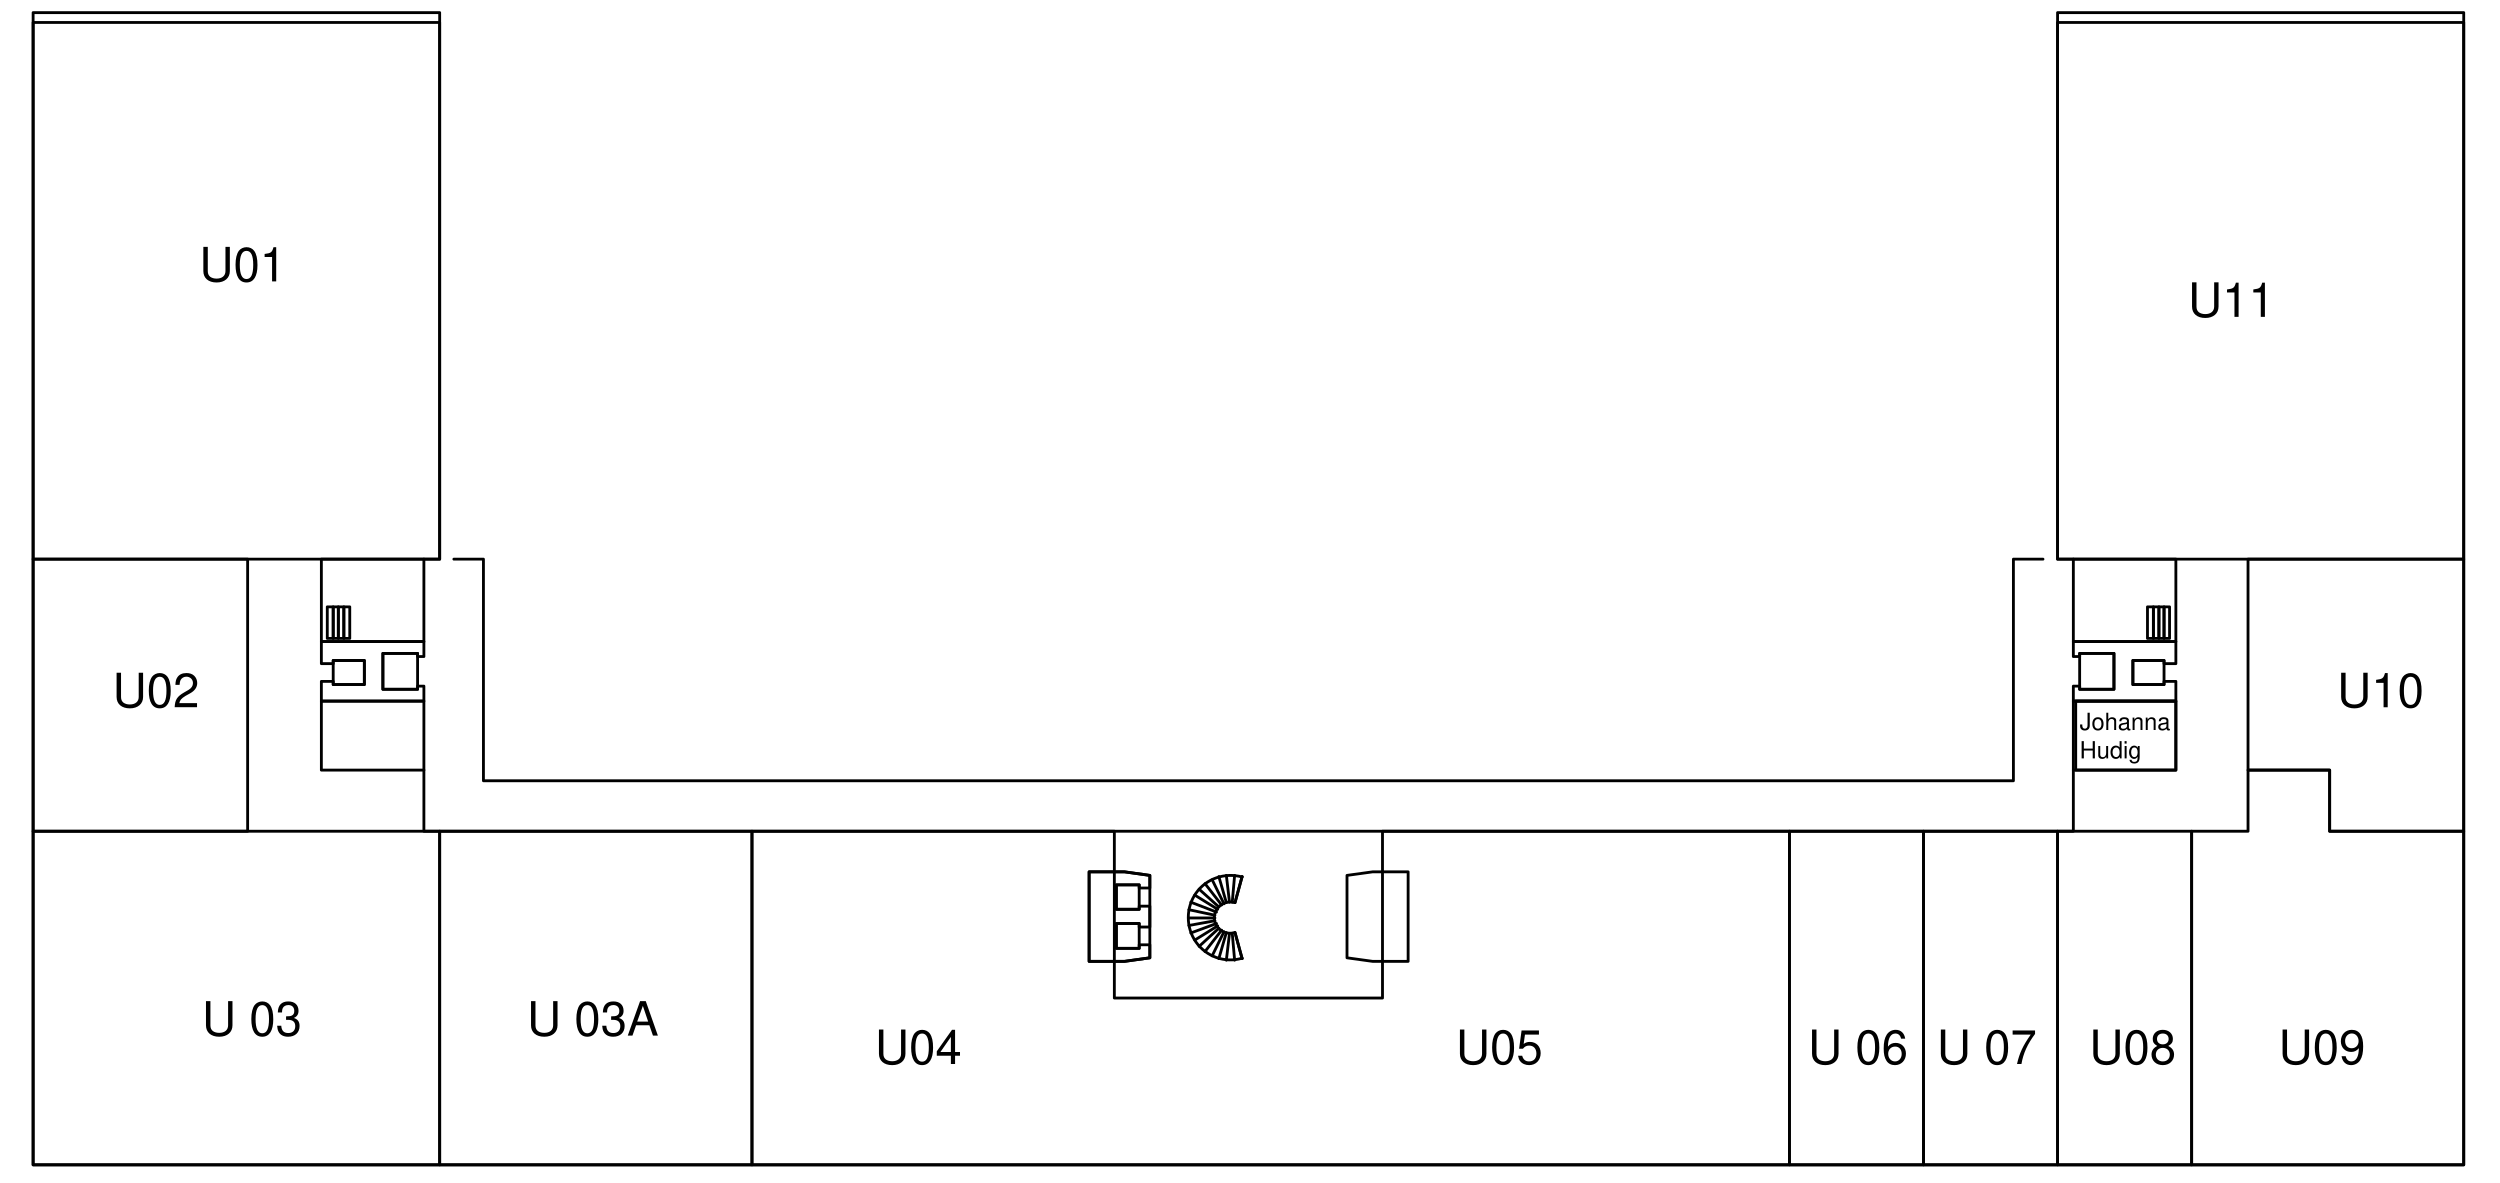
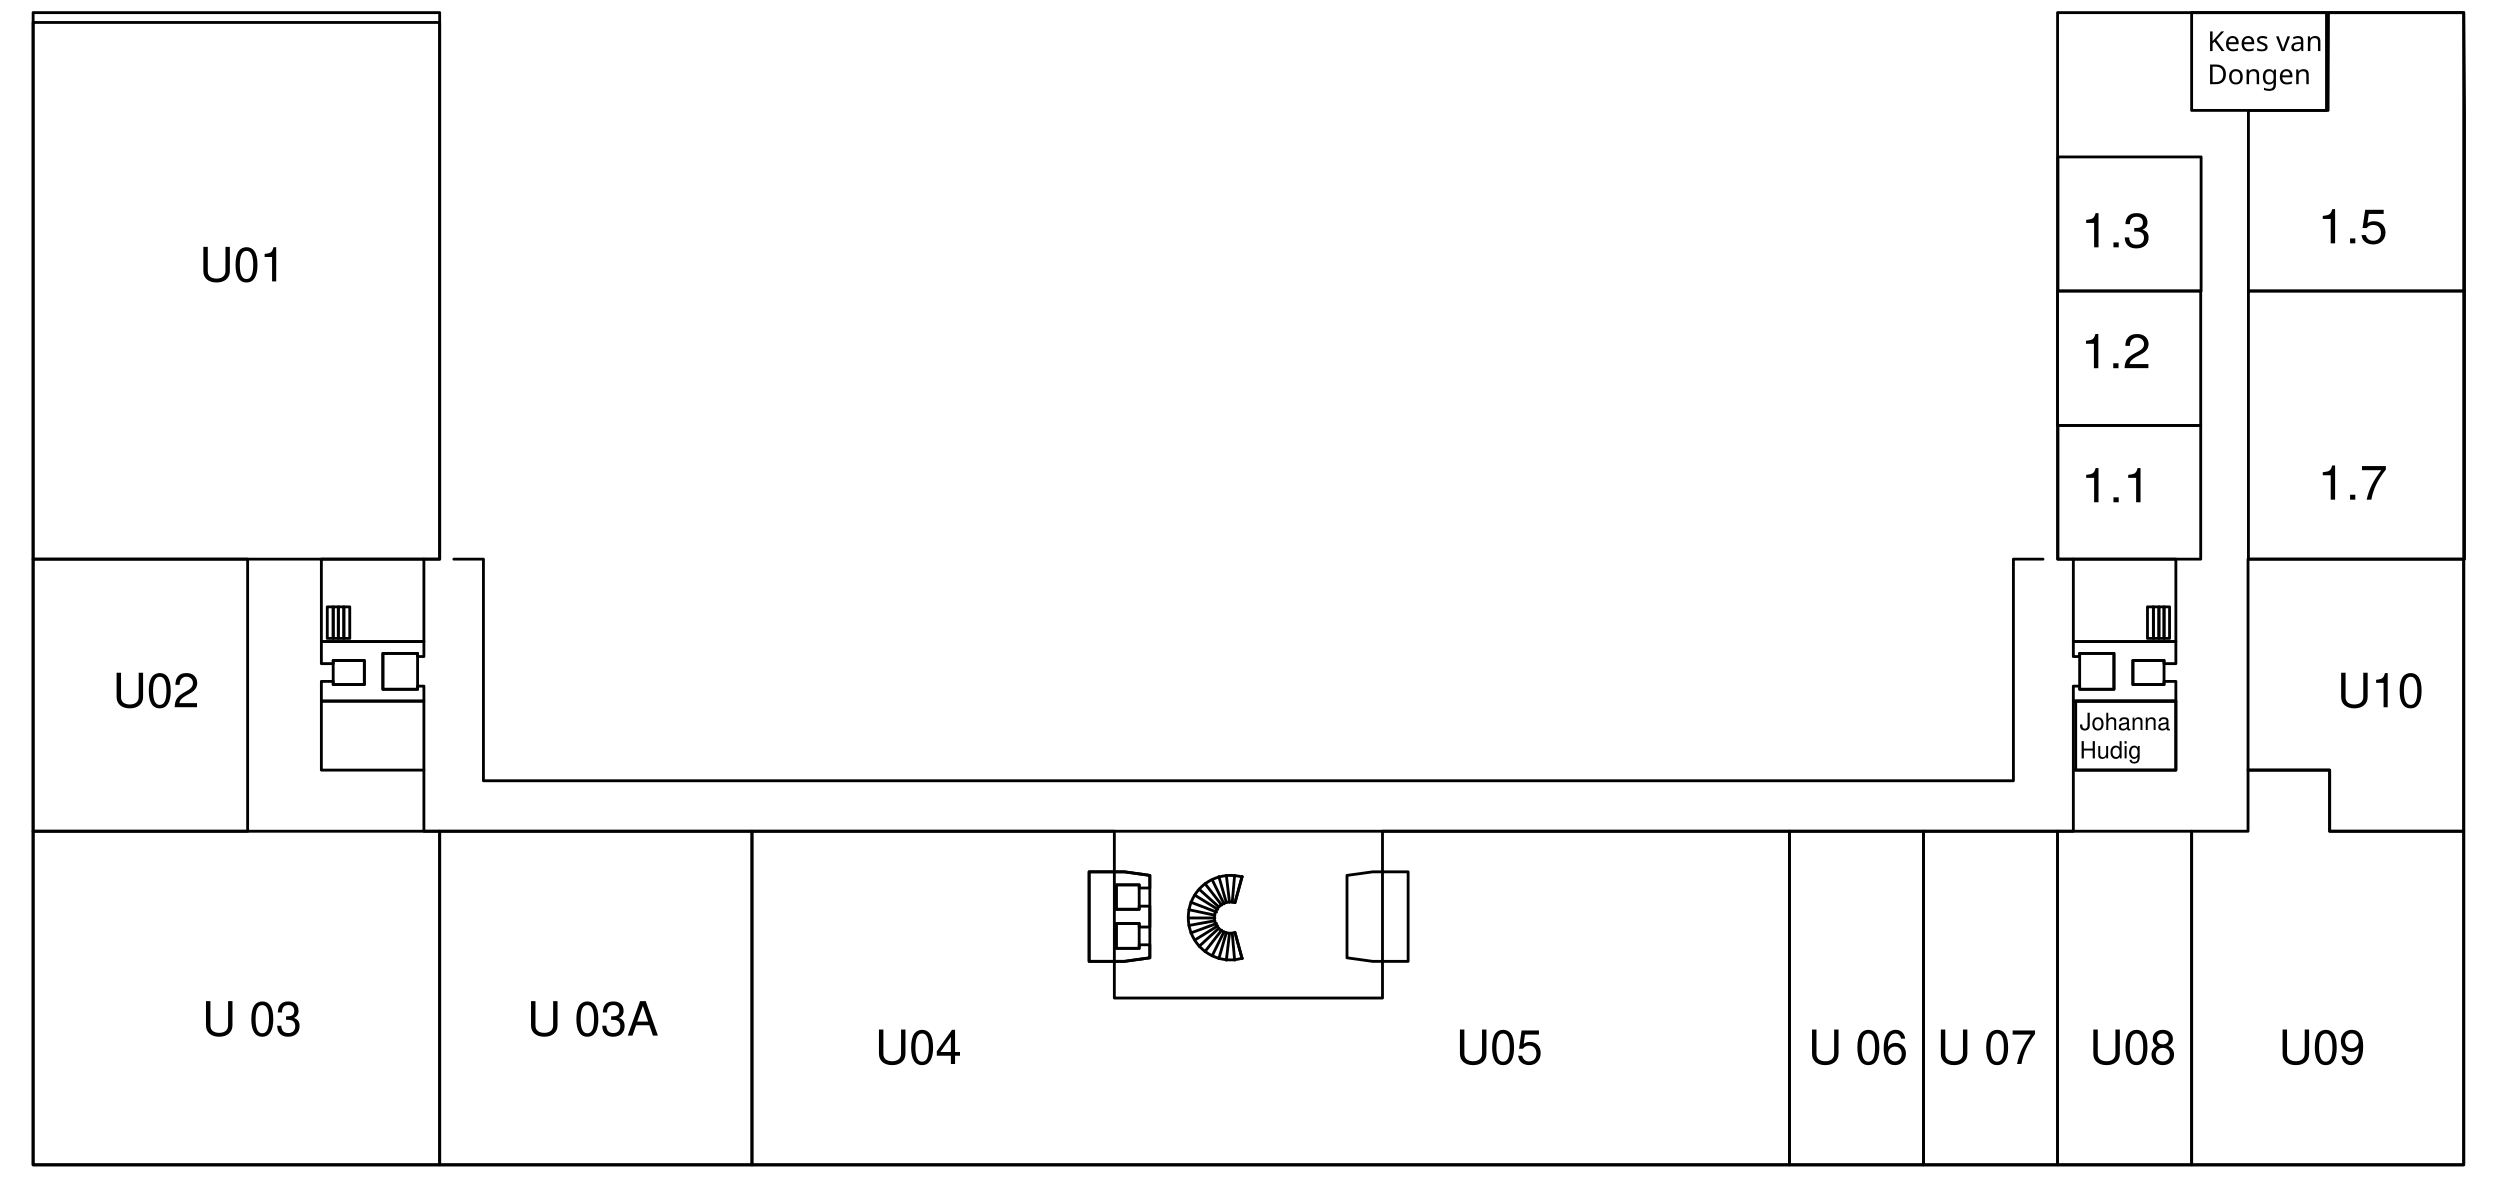
<svg xmlns="http://www.w3.org/2000/svg" version="1.1" id="Layer_1" x="0px" y="0px" viewBox="0 0 634 300" style="enable-background:new 0 0 634 300;" xml:space="preserve">
  <style type="text/css">
	.st0{fill:none;stroke:#000000;stroke-width:0.72;stroke-linecap:round;stroke-linejoin:round;stroke-miterlimit:10;}
	.st1{fill:none;}
- 	.st2{enable-background:new    ;}
- 	.st3{font-family:'Helvetica';}
- 	.st4{font-size:6px;}
- 	.st5{font-size:12px;}
- 	.st6{letter-spacing:21;}
- 	.st7{letter-spacing:30;}
+ 	.st2{font-family:'Helvetica';}
+ 	.st3{font-size:6px;}
+ 	.st4{font-size:12px;}
+ 	.st5{letter-spacing:21;}
+ 	.st6{letter-spacing:30;}
+ 	.st7{enable-background:new    ;}
+ 	.st8{font-family:'MyriadPro-Regular';}
+ 	.st9{font-size:7px;}
</style>
  <g id="outline">
    <polyline class="st0" points="550.2,153.9 548.8,153.9 548.8,161.9 550.2,161.9 550.2,153.9  " />
    <polyline class="st0" points="548.8,153.9 547.5,153.9 547.5,161.9 548.8,161.9 548.8,153.9  " />
    <polyline class="st0" points="547.5,153.9 546.1,153.9 546.1,161.9 547.5,161.9 547.5,153.9  " />
    <polyline class="st0" points="546.1,153.9 544.6,153.9 544.6,161.9 546.1,161.9 546.1,153.9  " />
    <polyline class="st0" points="283.1,224.4 288.9,224.4 288.9,230.6 283.1,230.6 283.1,224.4  " />
    <polyline class="st0" points="540.9,167.5 548.8,167.5 548.8,173.6 540.9,173.6 540.9,167.5  " />
    <polyline class="st0" points="536.1,165.7 527.4,165.7 527.4,174.8 536.1,174.8 536.1,165.7  " />
    <line class="st0" x1="313.2" y1="228.9" x2="315" y2="222.3" />
    <line class="st0" x1="313.2" y1="236.5" x2="315" y2="243.1" />
    <line class="st0" x1="313.2" y1="228.9" x2="315" y2="222.3" />
    <line class="st0" x1="312.5" y1="228.8" x2="313.1" y2="222" />
    <line class="st0" x1="311.8" y1="228.8" x2="311" y2="222" />
    <line class="st0" x1="311" y1="228.9" x2="309.1" y2="222.3" />
    <line class="st0" x1="310.4" y1="229.2" x2="307.4" y2="223.1" />
    <line class="st0" x1="309.8" y1="229.5" x2="305.6" y2="224.1" />
    <line class="st0" x1="309.1" y1="230" x2="304.1" y2="225.5" />
    <line class="st0" x1="308.8" y1="230.6" x2="303" y2="227" />
    <line class="st0" x1="308.5" y1="231.3" x2="302" y2="228.8" />
    <line class="st0" x1="308.1" y1="232.1" x2="301.5" y2="230.7" />
    <line class="st0" x1="308.1" y1="232.8" x2="301.4" y2="232.8" />
    <line class="st0" x1="308.1" y1="233.5" x2="301.5" y2="234.7" />
    <line class="st0" x1="308.5" y1="234.2" x2="302" y2="236.6" />
    <line class="st0" x1="308.8" y1="234.8" x2="303" y2="238.4" />
    <line class="st0" x1="309.1" y1="235.4" x2="304.1" y2="240" />
    <line class="st0" x1="309.8" y1="235.9" x2="305.6" y2="241.3" />
    <line class="st0" x1="310.4" y1="236.3" x2="307.4" y2="242.4" />
    <line class="st0" x1="311" y1="236.5" x2="309.1" y2="243.1" />
    <line class="st0" x1="311.8" y1="236.7" x2="311" y2="243.5" />
    <line class="st0" x1="312.5" y1="236.7" x2="313.1" y2="243.5" />
    <line class="st0" x1="313.2" y1="236.5" x2="315" y2="243.1" />
    <path class="st0" d="M313.1,228.9c-1.6-0.5-3.4,0.2-4.4,1.5c-1,1.4-1,3.3,0,4.6c1,1.4,2.7,2,4.4,1.5" />
    <path class="st0" d="M315,222.4c-4.4-1.2-9.1,0.4-11.7,4.1c-2.6,3.7-2.6,8.7,0,12.4s7.3,5.4,11.7,4.1" />
    <polyline class="st0" points="341.6,242.9 348.1,243.8 357.1,243.8 357.1,221.1 348.1,221.1 341.6,222 341.6,242.9  " />
    <polyline class="st0" points="548.8,167.5 548.8,168.3 551.8,168.3 551.8,162.7 525.8,162.7 525.8,166.5 527.4,166.5 527.4,165.7    536.1,165.7 536.1,174.8 527.4,174.8 527.4,174 525.8,174 525.8,177.8 551.8,177.8 551.8,172.8 548.8,172.8 548.8,173.6    540.9,173.6 540.9,167.5 548.8,167.5  " />
    <polyline class="st0" points="283.1,240.5 288.9,240.5 288.9,234.2 283.1,234.2 283.1,240.5  " />
    <polyline class="st0" points="291.6,225.2 291.6,222 285.2,221.1 276.2,221.1 276.2,243.8 285.2,243.8 291.6,242.9 291.6,239.6    288.9,239.6 288.9,240.5 283.1,240.5 283.1,234.2 288.9,234.2 288.9,235.1 291.6,235.1 291.6,229.8 288.9,229.8 288.9,230.6    283.1,230.6 283.1,224.4 288.9,224.4 288.9,225.2 291.6,225.2  " />
    <polyline class="st0" points="525.8,195.3 551.8,195.3 551.8,177.8 525.8,177.8 525.8,195.3  " />
    <polyline class="st0" points="525.8,162.7 551.8,162.7 551.8,141.8 525.8,141.8 525.8,162.7  " />
    <polyline class="st0" points="83,153.9 84.5,153.9 84.5,161.9 83,161.9 83,153.9  " />
    <polyline class="st0" points="84.5,153.9 85.8,153.9 85.8,161.9 84.5,161.9 84.5,153.9  " />
    <polyline class="st0" points="85.8,153.9 87.2,153.9 87.2,161.9 85.8,161.9 85.8,153.9  " />
    <polyline class="st0" points="87.2,153.9 88.7,153.9 88.7,161.9 87.2,161.9 87.2,153.9  " />
    <polyline class="st0" points="92.4,167.5 84.5,167.5 84.5,173.6 92.4,173.6 92.4,167.5  " />
    <polyline class="st0" points="97.1,165.7 105.9,165.7 105.9,174.8 97.1,174.8 97.1,165.7  " />
    <polyline class="st0" points="291.6,242.9 285.2,243.8 276.2,243.8 276.2,221.1 285.2,221.1 291.6,222 291.6,242.9  " />
    <polyline class="st0" points="107.5,195.3 107.5,210.8 525.8,210.8 525.8,195.3  " />
    <polyline class="st0" points="84.5,167.5 84.5,168.3 81.5,168.3 81.5,162.7 107.5,162.7 107.5,166.5 105.9,166.5 105.9,165.7    97.1,165.7 97.1,174.8 105.9,174.8 105.9,174 107.5,174 107.5,177.8 81.5,177.8 81.5,172.8 84.5,172.8 84.5,173.6 92.4,173.6    92.4,167.5 84.5,167.5  " />
    <polyline class="st0" points="107.5,195.3 81.5,195.3 81.5,177.8 107.5,177.8 107.5,195.3  " />
    <polyline class="st0" points="107.5,162.7 81.5,162.7 81.5,141.8 107.5,141.8 107.5,162.7  " />
    <polyline class="st0" points="518.1,141.8 510.6,141.8 510.6,198 122.6,198 122.6,141.8 115.1,141.8  " />
    <polyline class="st0" points="525.8,141.8 521.8,141.8 521.8,3.2 624.8,3.2 624.8,295.4 8.4,295.4 8.4,3.2 111.5,3.2 111.5,141.8    107.5,141.8  " />
    <polyline class="st1" points="628.3,299 628.3,-1.2 5.6,-1.2 5.6,299 628.3,299  " />
  </g>
  <g id="F1JH">
    <polyline class="st0" points="551.8,177.8 526.4,177.8 526.4,195.3 551.8,195.3 551.8,177.8  " />
-     <text transform="matrix(1 0 0 1 527.4 185.1239)" class="st2">
-       <tspan x="0" y="0" class="st3 st4">Johanna </tspan>
-       <tspan x="0" y="7.2" class="st3 st4">Hudig</tspan>
-     </text>
-   </g>
-   <g id="F1U11">
-     <polyline class="st0" points="624.8,5.7 521.8,5.7 521.8,141.8 624.8,141.8 624.8,5.7  " />
-     <text transform="matrix(1 0 0 1 554.8867 80.3573)" class="st3 st5">U11</text>
+     <text transform="matrix(1 0 0 1 527.4 185.1239)" class="st2 st3">Johanna </text>
+     <text transform="matrix(1 0 0 1 527.4 192.3239)" class="st2 st3">Hudig</text>
  </g>
  <g id="F1U04_05">
    <polygon class="st0" points="350.6,210.8 350.6,253.1 316.6,253.1 282.6,253.1 282.6,210.8 190.7,210.8 190.7,295.4 316.6,295.4    453.8,295.4 453.8,210.8  " />
-     <text transform="matrix(1 0 0 1 221.8867 269.8353)" class="st3 st5">U04       </text>
-     <text transform="matrix(1 0 0 1 267.2866 269.8353)" class="st3 st5 st6"> </text>
-     <text transform="matrix(1 0 0 1 293.8867 269.8353)" class="st3 st5 st7">  </text>
-     <text transform="matrix(1 0 0 1 365.8867 269.8353)" class="st3 st5"> U05</text>
+     <text transform="matrix(1 0 0 1 221.8867 269.8353)" class="st2 st4">U04       </text>
+     <text transform="matrix(1 0 0 1 267.2866 269.8353)" class="st2 st4 st5"> </text>
+     <text transform="matrix(1 0 0 1 293.8867 269.8353)" class="st2 st4 st6">  </text>
+     <text transform="matrix(1 0 0 1 365.8867 269.8353)" class="st2 st4"> U05</text>
  </g>
  <g id="F1U02">
    <polyline class="st0" points="62.8,210.8 8.4,210.8 8.4,141.8 62.8,141.8 62.8,210.8  " />
-     <text transform="matrix(1 0 0 1 28.5532 179.3573)" class="st3 st5">U02</text>
+     <text transform="matrix(1 0 0 1 28.5532 179.3573)" class="st2 st4">U02</text>
  </g>
  <g id="F1U03">
    <polyline class="st0" points="8.4,210.8 111.5,210.8 111.5,295.4 8.4,295.4 8.4,210.8  " />
-     <text transform="matrix(1 0 0 1 51.2202 262.6351)" class="st3 st5">U 03</text>
+     <text transform="matrix(1 0 0 1 51.2202 262.6351)" class="st2 st4">U 03</text>
  </g>
  <g id="F1U03A">
    <polyline class="st0" points="111.5,210.8 190.7,210.8 190.7,295.4 111.5,295.4 111.5,210.8  " />
-     <text transform="matrix(1 0 0 1 133.6536 262.6349)" class="st3 st5">U 03A</text>
+     <text transform="matrix(1 0 0 1 133.6536 262.6349)" class="st2 st4">U 03A</text>
  </g>
  <g id="F1U10">
    <polyline class="st0" points="570.1,195.3 570.1,141.8 624.8,141.8 624.8,210.8 590.8,210.8 590.8,195.3 570.1,195.3  " />
-     <text transform="matrix(1 0 0 1 592.7002 179.3573)" class="st3 st5">U10</text>
+     <text transform="matrix(1 0 0 1 592.7002 179.3573)" class="st2 st4">U10</text>
  </g>
  <g id="F1U09">
-     <text transform="matrix(1 0 0 1 577.8501 269.8353)" class="st3 st5">U09</text>
+     <text transform="matrix(1 0 0 1 577.8501 269.8353)" class="st2 st4">U09</text>
    <polyline class="st0" points="555.8,210.8 555.8,295.4 624.8,295.4 624.8,210.8 590.8,210.8 590.8,195.3 570.1,195.3 570.1,210.8    555.8,210.8  " />
  </g>
  <g id="F1U06">
    <polyline class="st0" points="453.8,210.8 487.8,210.8 487.8,295.4 453.8,295.4 453.8,210.8  " />
-     <text transform="matrix(1 0 0 1 458.5171 269.8353)" class="st3 st5">U 06</text>
+     <text transform="matrix(1 0 0 1 458.5171 269.8353)" class="st2 st4">U 06</text>
  </g>
  <g id="F1U07">
    <polyline class="st0" points="487.8,295.4 521.8,295.4 521.8,210.8 487.8,210.8 487.8,295.4  " />
-     <text transform="matrix(1 0 0 1 491.1831 269.8353)" class="st3 st5">U 07</text>
+     <text transform="matrix(1 0 0 1 491.1831 269.8353)" class="st2 st4">U 07</text>
  </g>
  <g id="F1U01">
    <polyline class="st0" points="8.4,141.8 111.5,141.8 111.5,5.7 8.4,5.7 8.4,141.8  " />
-     <text transform="matrix(1 0 0 1 50.5532 71.3573)" class="st3 st5">U01</text>
+     <text transform="matrix(1 0 0 1 50.5532 71.3573)" class="st2 st4">U01</text>
  </g>
  <g id="F1U08">
    <polyline class="st0" points="521.8,295.4 555.8,295.4 555.8,210.8 521.8,210.8 521.8,295.4  " />
-     <text transform="matrix(1 0 0 1 529.8501 269.8353)" class="st3 st5">U08</text>
+     <text transform="matrix(1 0 0 1 529.8501 269.8353)" class="st2 st4">U08</text>
+   </g>
+   <g id="F115">
+     <polyline class="st0" points="570.2,28 590.4,28 590.5,3.2 624.8,3.2 625,28 625,73.8 570.2,73.8 570.2,28  " />
+     <text id="_x33_.16" transform="matrix(1.0645 0 0 1 587.7586 61.7147)" class="st2 st4">1.5</text>
+   </g>
+   <g id="F117">
+     <polyline class="st0" points="570.2,73.8 625,73.8 625,141.8 570.2,141.8 570.2,73.8  " />
+     <text id="_x33_.18" transform="matrix(1.0645 0 0 1 587.7586 126.7151)" class="st2 st4">1.7</text>
+   </g>
+   <g id="F113">
+     <polyline class="st0" points="521.9,39.8 558.2,39.8 558.2,73.8 521.9,73.8 521.9,39.8  " />
+     <text id="_x33_.13" transform="matrix(1.0645 0 0 1 527.7586 62.7151)" class="st2 st4">1.3</text>
+   </g>
+   <g id="F112">
+     <polyline class="st0" points="558.1,73.8 521.8,73.8 521.8,107.9 558.1,107.9 558.1,73.8  " />
+     <text id="_x33_.12" transform="matrix(1.0645 0 0 1 527.7054 93.3817)" class="st2 st4">1.2</text>
+   </g>
+   <g id="F111">
+     <polyline class="st0" points="558.1,107.9 521.9,107.9 521.9,141.8 558.1,141.8 558.1,107.9  " />
+     <text id="_x33_.11" transform="matrix(1.0645 0 0 1 527.7586 127.3817)" class="st2 st4">1.1</text>
+   </g>
+   <g id="F1KVD">
+     <polyline class="st0" points="555.8,28 590,28 590,3.2 555.8,3.2 555.8,28  " />
+     <text transform="matrix(1 0 0 1 559.8 12.9581)" class="st7">
+       <tspan x="0" y="0" class="st8 st9">Kees van  </tspan>
+       <tspan x="0" y="8.4" class="st8 st9">Dongen</tspan>
+     </text>
  </g>
</svg>
